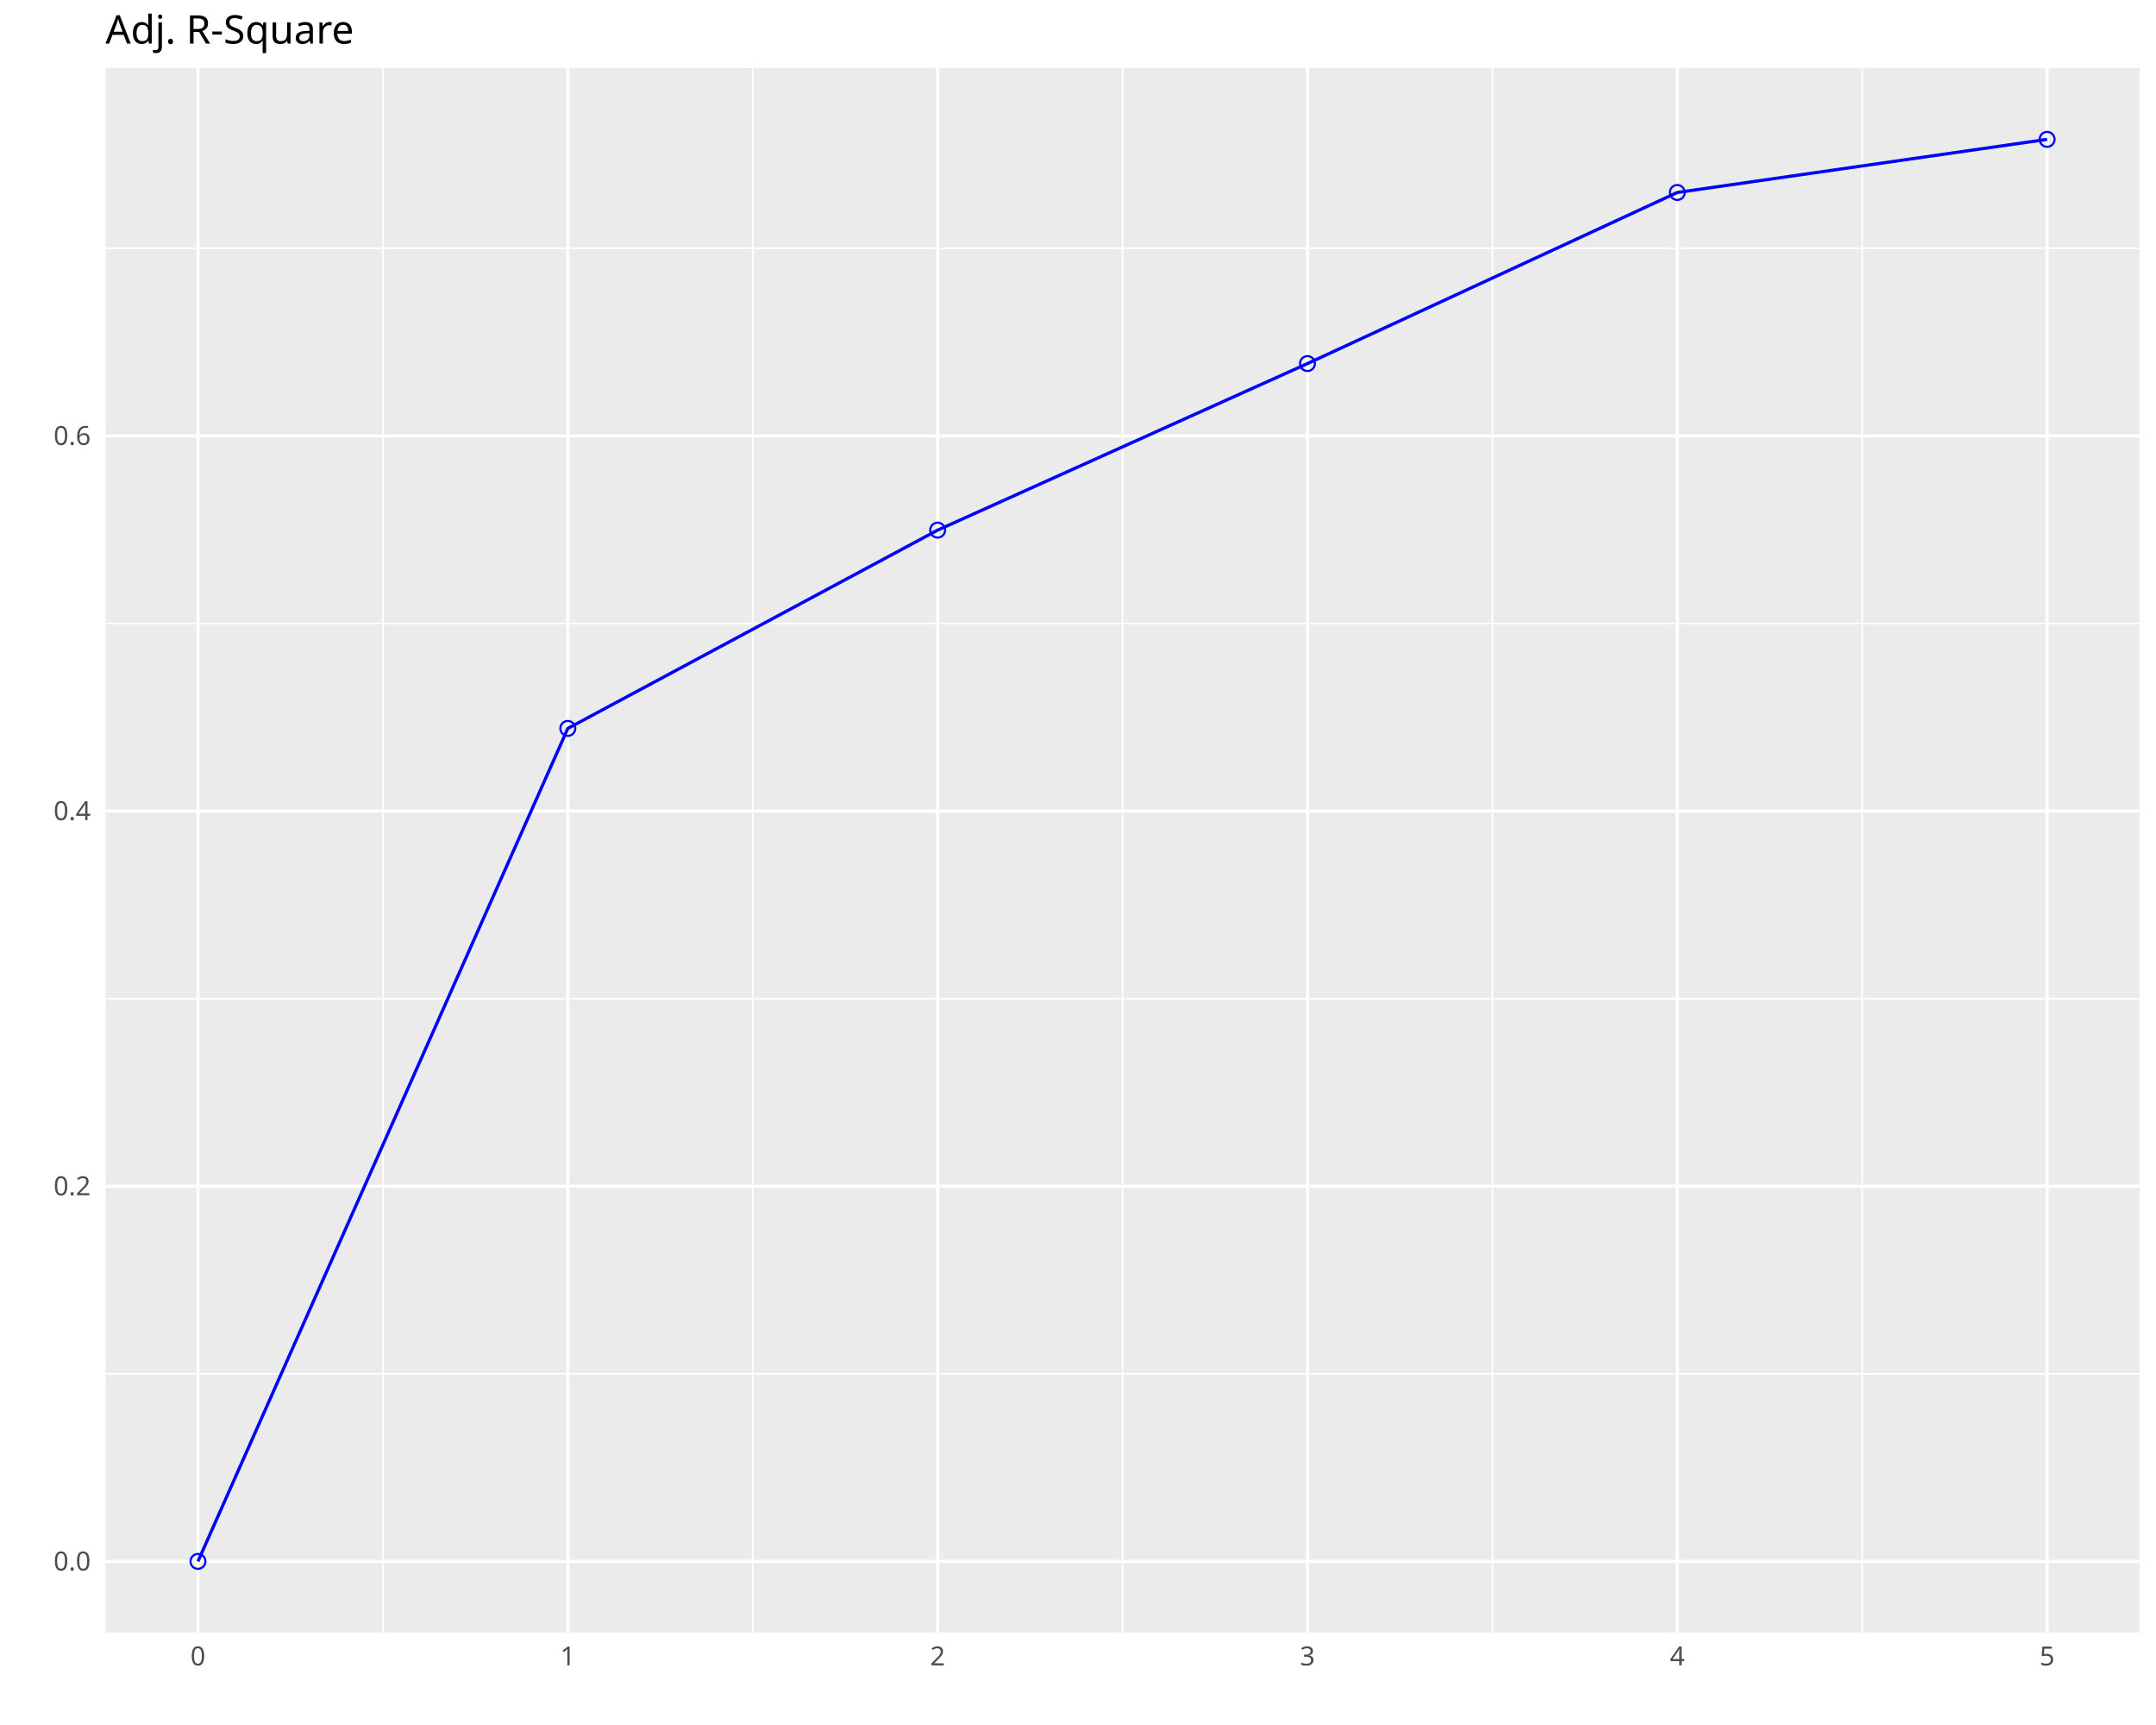
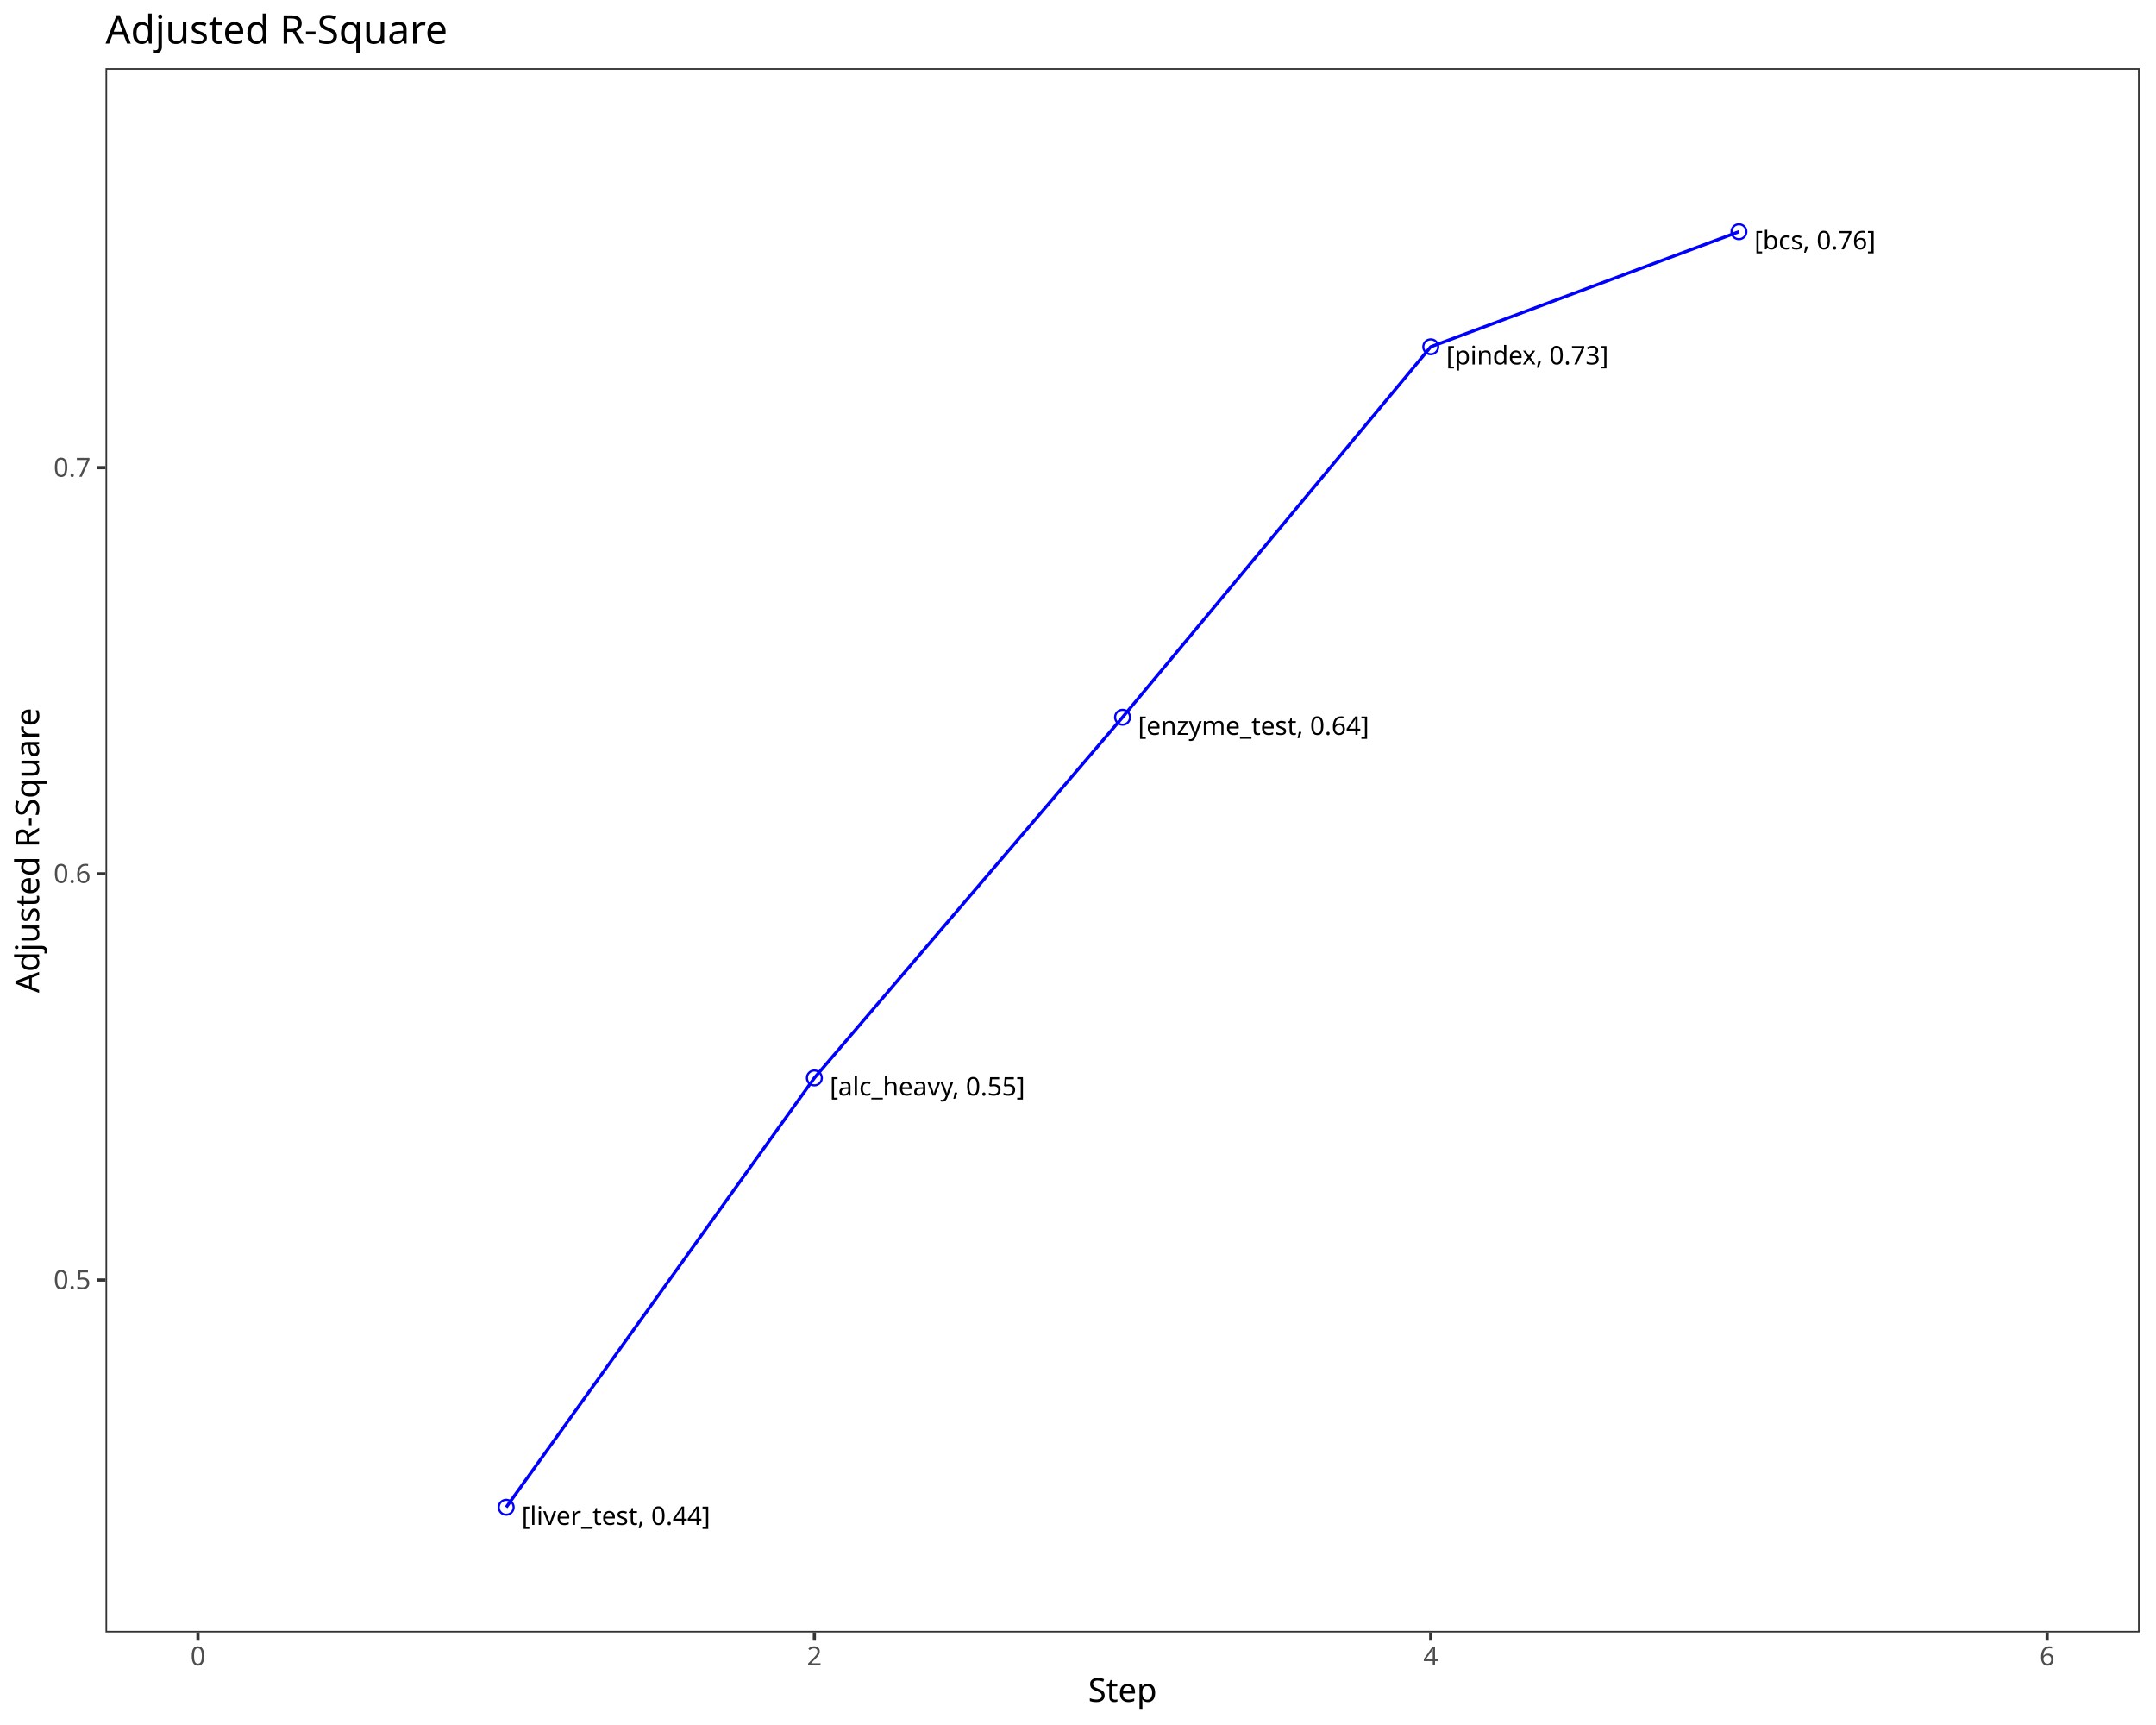
<svg xmlns="http://www.w3.org/2000/svg" class="svglite" data-engine-version="2.0" width="720.00pt" height="576.00pt" viewBox="0 0 720.00 576.00">
  <defs>
    <style type="text/css">
    .svglite line, .svglite polyline, .svglite polygon, .svglite path, .svglite rect, .svglite circle {
      fill: none;
      stroke: #000000;
      stroke-linecap: round;
      stroke-linejoin: round;
      stroke-miterlimit: 10.00;
    }
  </style>
  </defs>
  <rect width="100%" height="100%" style="stroke: none; fill: #FFFFFF;" />
  <defs>
    <clipPath id="cpMC4wMHw3MjAuMDB8MC4wMHw1NzYuMDA=">
      <rect x="0.00" y="0.00" width="720.00" height="576.00" />
    </clipPath>
  </defs>
  <g clip-path="url(#cpMC4wMHw3MjAuMDB8MC4wMHw1NzYuMDA=)">
    <rect x="0.00" y="0.00" width="720.00" height="576.00" style="stroke-width: 1.07; stroke: #FFFFFF; fill: #FFFFFF;" />
  </g>
  <defs>
    <clipPath id="cpMzUuMjR8NzE0LjUyfDIyLjc4fDU0NS4xMQ==">
      <rect x="35.24" y="22.78" width="679.28" height="522.33" />
    </clipPath>
  </defs>
  <g clip-path="url(#cpMzUuMjR8NzE0LjUyfDIyLjc4fDU0NS4xMQ==)">
-     <rect x="35.24" y="22.78" width="679.28" height="522.33" style="stroke-width: 1.07; stroke: none; fill: #EBEBEB;" />
-     <polyline points="35.24,458.73 714.52,458.73 " style="stroke-width: 0.53; stroke: #FFFFFF; stroke-linecap: butt;" />
-     <polyline points="35.24,333.46 714.52,333.46 " style="stroke-width: 0.53; stroke: #FFFFFF; stroke-linecap: butt;" />
-     <polyline points="35.24,208.18 714.52,208.18 " style="stroke-width: 0.53; stroke: #FFFFFF; stroke-linecap: butt;" />
-     <polyline points="35.24,82.91 714.52,82.91 " style="stroke-width: 0.53; stroke: #FFFFFF; stroke-linecap: butt;" />
-     <polyline points="127.87,545.11 127.87,22.78 " style="stroke-width: 0.53; stroke: #FFFFFF; stroke-linecap: butt;" />
-     <polyline points="251.37,545.11 251.37,22.78 " style="stroke-width: 0.53; stroke: #FFFFFF; stroke-linecap: butt;" />
-     <polyline points="374.88,545.11 374.88,22.78 " style="stroke-width: 0.53; stroke: #FFFFFF; stroke-linecap: butt;" />
-     <polyline points="498.39,545.11 498.39,22.78 " style="stroke-width: 0.53; stroke: #FFFFFF; stroke-linecap: butt;" />
-     <polyline points="621.89,545.11 621.89,22.78 " style="stroke-width: 0.53; stroke: #FFFFFF; stroke-linecap: butt;" />
-     <polyline points="35.24,521.37 714.52,521.37 " style="stroke-width: 1.07; stroke: #FFFFFF; stroke-linecap: butt;" />
-     <polyline points="35.24,396.10 714.52,396.10 " style="stroke-width: 1.07; stroke: #FFFFFF; stroke-linecap: butt;" />
-     <polyline points="35.24,270.82 714.52,270.82 " style="stroke-width: 1.07; stroke: #FFFFFF; stroke-linecap: butt;" />
-     <polyline points="35.24,145.55 714.52,145.55 " style="stroke-width: 1.07; stroke: #FFFFFF; stroke-linecap: butt;" />
-     <polyline points="66.11,545.11 66.11,22.78 " style="stroke-width: 1.07; stroke: #FFFFFF; stroke-linecap: butt;" />
-     <polyline points="189.62,545.11 189.62,22.78 " style="stroke-width: 1.07; stroke: #FFFFFF; stroke-linecap: butt;" />
-     <polyline points="313.13,545.11 313.13,22.78 " style="stroke-width: 1.07; stroke: #FFFFFF; stroke-linecap: butt;" />
-     <polyline points="436.63,545.11 436.63,22.78 " style="stroke-width: 1.07; stroke: #FFFFFF; stroke-linecap: butt;" />
-     <polyline points="560.14,545.11 560.14,22.78 " style="stroke-width: 1.07; stroke: #FFFFFF; stroke-linecap: butt;" />
-     <polyline points="683.64,545.11 683.64,22.78 " style="stroke-width: 1.07; stroke: #FFFFFF; stroke-linecap: butt;" />
-     <polyline points="66.11,521.37 189.62,243.23 313.13,177.02 436.63,121.40 560.14,64.27 683.64,46.53 " style="stroke-width: 1.07; stroke: #0000FF; stroke-linecap: butt;" />
-     <circle cx="66.11" cy="521.37" r="2.49" style="stroke-width: 0.71; stroke: #0000FF;" />
-     <circle cx="189.62" cy="243.23" r="2.49" style="stroke-width: 0.71; stroke: #0000FF;" />
-     <circle cx="313.13" cy="177.02" r="2.49" style="stroke-width: 0.71; stroke: #0000FF;" />
-     <circle cx="436.63" cy="121.40" r="2.49" style="stroke-width: 0.71; stroke: #0000FF;" />
-     <circle cx="560.14" cy="64.27" r="2.49" style="stroke-width: 0.71; stroke: #0000FF;" />
-     <circle cx="683.64" cy="46.53" r="2.49" style="stroke-width: 0.71; stroke: #0000FF;" />
+     <rect x="35.24" y="22.78" width="679.28" height="522.33" style="stroke-width: 1.07; stroke: none; fill: #FFFFFF;" />
+     <polyline points="169.04,503.30 271.96,359.94 374.88,239.51 477.80,115.80 580.72,77.37 " style="stroke-width: 1.07; stroke: #0000FF; stroke-linecap: butt;" />
+     <circle cx="169.04" cy="503.30" r="2.49" style="stroke-width: 0.71; stroke: #0000FF;" />
+     <circle cx="271.96" cy="359.94" r="2.49" style="stroke-width: 0.71; stroke: #0000FF;" />
+     <circle cx="374.88" cy="239.51" r="2.49" style="stroke-width: 0.71; stroke: #0000FF;" />
+     <circle cx="477.80" cy="115.80" r="2.49" style="stroke-width: 0.71; stroke: #0000FF;" />
+     <circle cx="580.72" cy="77.37" r="2.49" style="stroke-width: 0.71; stroke: #0000FF;" />
+     <text x="174.18" y="509.18" style="font-size: 8.54px; font-family: sans;" textLength="60.26px" lengthAdjust="spacingAndGlyphs">[liver_test, 0.44]</text>
+     <text x="277.10" y="365.81" style="font-size: 8.54px; font-family: sans;" textLength="64.55px" lengthAdjust="spacingAndGlyphs">[alc_heavy, 0.55]</text>
+     <text x="380.03" y="245.38" style="font-size: 8.54px; font-family: sans;" textLength="74.51px" lengthAdjust="spacingAndGlyphs">[enzyme_test, 0.64]</text>
+     <text x="482.95" y="121.68" style="font-size: 8.54px; font-family: sans;" textLength="51.26px" lengthAdjust="spacingAndGlyphs">[pindex, 0.73]</text>
+     <text x="585.87" y="83.25" style="font-size: 8.54px; font-family: sans;" textLength="39.39px" lengthAdjust="spacingAndGlyphs">[bcs, 0.76]</text>
+     <rect x="35.24" y="22.78" width="679.28" height="522.33" style="stroke-width: 1.07; stroke: #333333;" />
  </g>
  <g clip-path="url(#cpMC4wMHw3MjAuMDB8MC4wMHw1NzYuMDA=)">
-     <text x="30.31" y="524.40" text-anchor="end" style="font-size: 8.80px; fill: #4D4D4D; font-family: sans;" textLength="12.23px" lengthAdjust="spacingAndGlyphs">0.0</text>
-     <text x="30.31" y="399.12" text-anchor="end" style="font-size: 8.80px; fill: #4D4D4D; font-family: sans;" textLength="12.23px" lengthAdjust="spacingAndGlyphs">0.2</text>
-     <text x="30.31" y="273.85" text-anchor="end" style="font-size: 8.80px; fill: #4D4D4D; font-family: sans;" textLength="12.23px" lengthAdjust="spacingAndGlyphs">0.4</text>
-     <text x="30.31" y="148.57" text-anchor="end" style="font-size: 8.80px; fill: #4D4D4D; font-family: sans;" textLength="12.23px" lengthAdjust="spacingAndGlyphs">0.6</text>
+     <text x="30.31" y="430.44" text-anchor="end" style="font-size: 8.80px; fill: #4D4D4D; font-family: sans;" textLength="12.23px" lengthAdjust="spacingAndGlyphs">0.5</text>
+     <text x="30.31" y="294.81" text-anchor="end" style="font-size: 8.80px; fill: #4D4D4D; font-family: sans;" textLength="12.23px" lengthAdjust="spacingAndGlyphs">0.6</text>
+     <text x="30.31" y="159.18" text-anchor="end" style="font-size: 8.80px; fill: #4D4D4D; font-family: sans;" textLength="12.23px" lengthAdjust="spacingAndGlyphs">0.7</text>
+     <polyline points="32.50,427.41 35.24,427.41 " style="stroke-width: 1.07; stroke: #333333; stroke-linecap: butt;" />
+     <polyline points="32.50,291.78 35.24,291.78 " style="stroke-width: 1.07; stroke: #333333; stroke-linecap: butt;" />
+     <polyline points="32.50,156.15 35.24,156.15 " style="stroke-width: 1.07; stroke: #333333; stroke-linecap: butt;" />
+     <polyline points="66.11,547.85 66.11,545.11 " style="stroke-width: 1.07; stroke: #333333; stroke-linecap: butt;" />
+     <polyline points="271.96,547.85 271.96,545.11 " style="stroke-width: 1.07; stroke: #333333; stroke-linecap: butt;" />
+     <polyline points="477.80,547.85 477.80,545.11 " style="stroke-width: 1.07; stroke: #333333; stroke-linecap: butt;" />
+     <polyline points="683.64,547.85 683.64,545.11 " style="stroke-width: 1.07; stroke: #333333; stroke-linecap: butt;" />
    <text x="66.11" y="556.10" text-anchor="middle" style="font-size: 8.80px; fill: #4D4D4D; font-family: sans;" textLength="4.89px" lengthAdjust="spacingAndGlyphs">0</text>
-     <text x="189.62" y="556.10" text-anchor="middle" style="font-size: 8.80px; fill: #4D4D4D; font-family: sans;" textLength="4.89px" lengthAdjust="spacingAndGlyphs">1</text>
-     <text x="313.13" y="556.10" text-anchor="middle" style="font-size: 8.80px; fill: #4D4D4D; font-family: sans;" textLength="4.89px" lengthAdjust="spacingAndGlyphs">2</text>
-     <text x="436.63" y="556.10" text-anchor="middle" style="font-size: 8.80px; fill: #4D4D4D; font-family: sans;" textLength="4.89px" lengthAdjust="spacingAndGlyphs">3</text>
-     <text x="560.14" y="556.10" text-anchor="middle" style="font-size: 8.80px; fill: #4D4D4D; font-family: sans;" textLength="4.89px" lengthAdjust="spacingAndGlyphs">4</text>
-     <text x="683.64" y="556.10" text-anchor="middle" style="font-size: 8.80px; fill: #4D4D4D; font-family: sans;" textLength="4.89px" lengthAdjust="spacingAndGlyphs">5</text>
-     <text x="35.24" y="14.56" style="font-size: 13.20px; font-family: sans;" textLength="82.91px" lengthAdjust="spacingAndGlyphs">Adj. R-Square</text>
+     <text x="271.96" y="556.10" text-anchor="middle" style="font-size: 8.80px; fill: #4D4D4D; font-family: sans;" textLength="4.89px" lengthAdjust="spacingAndGlyphs">2</text>
+     <text x="477.80" y="556.10" text-anchor="middle" style="font-size: 8.80px; fill: #4D4D4D; font-family: sans;" textLength="4.89px" lengthAdjust="spacingAndGlyphs">4</text>
+     <text x="683.64" y="556.10" text-anchor="middle" style="font-size: 8.80px; fill: #4D4D4D; font-family: sans;" textLength="4.89px" lengthAdjust="spacingAndGlyphs">6</text>
+     <text x="374.88" y="568.24" text-anchor="middle" style="font-size: 11.00px; font-family: sans;" textLength="22.63px" lengthAdjust="spacingAndGlyphs">Step</text>
+     <text transform="translate(13.05,283.95) rotate(-90)" text-anchor="middle" style="font-size: 11.00px; font-family: sans;" textLength="92.95px" lengthAdjust="spacingAndGlyphs">Adjusted R-Square</text>
+     <text x="35.24" y="14.56" style="font-size: 13.20px; font-family: sans;" textLength="111.55px" lengthAdjust="spacingAndGlyphs">Adjusted R-Square</text>
  </g>
</svg>
